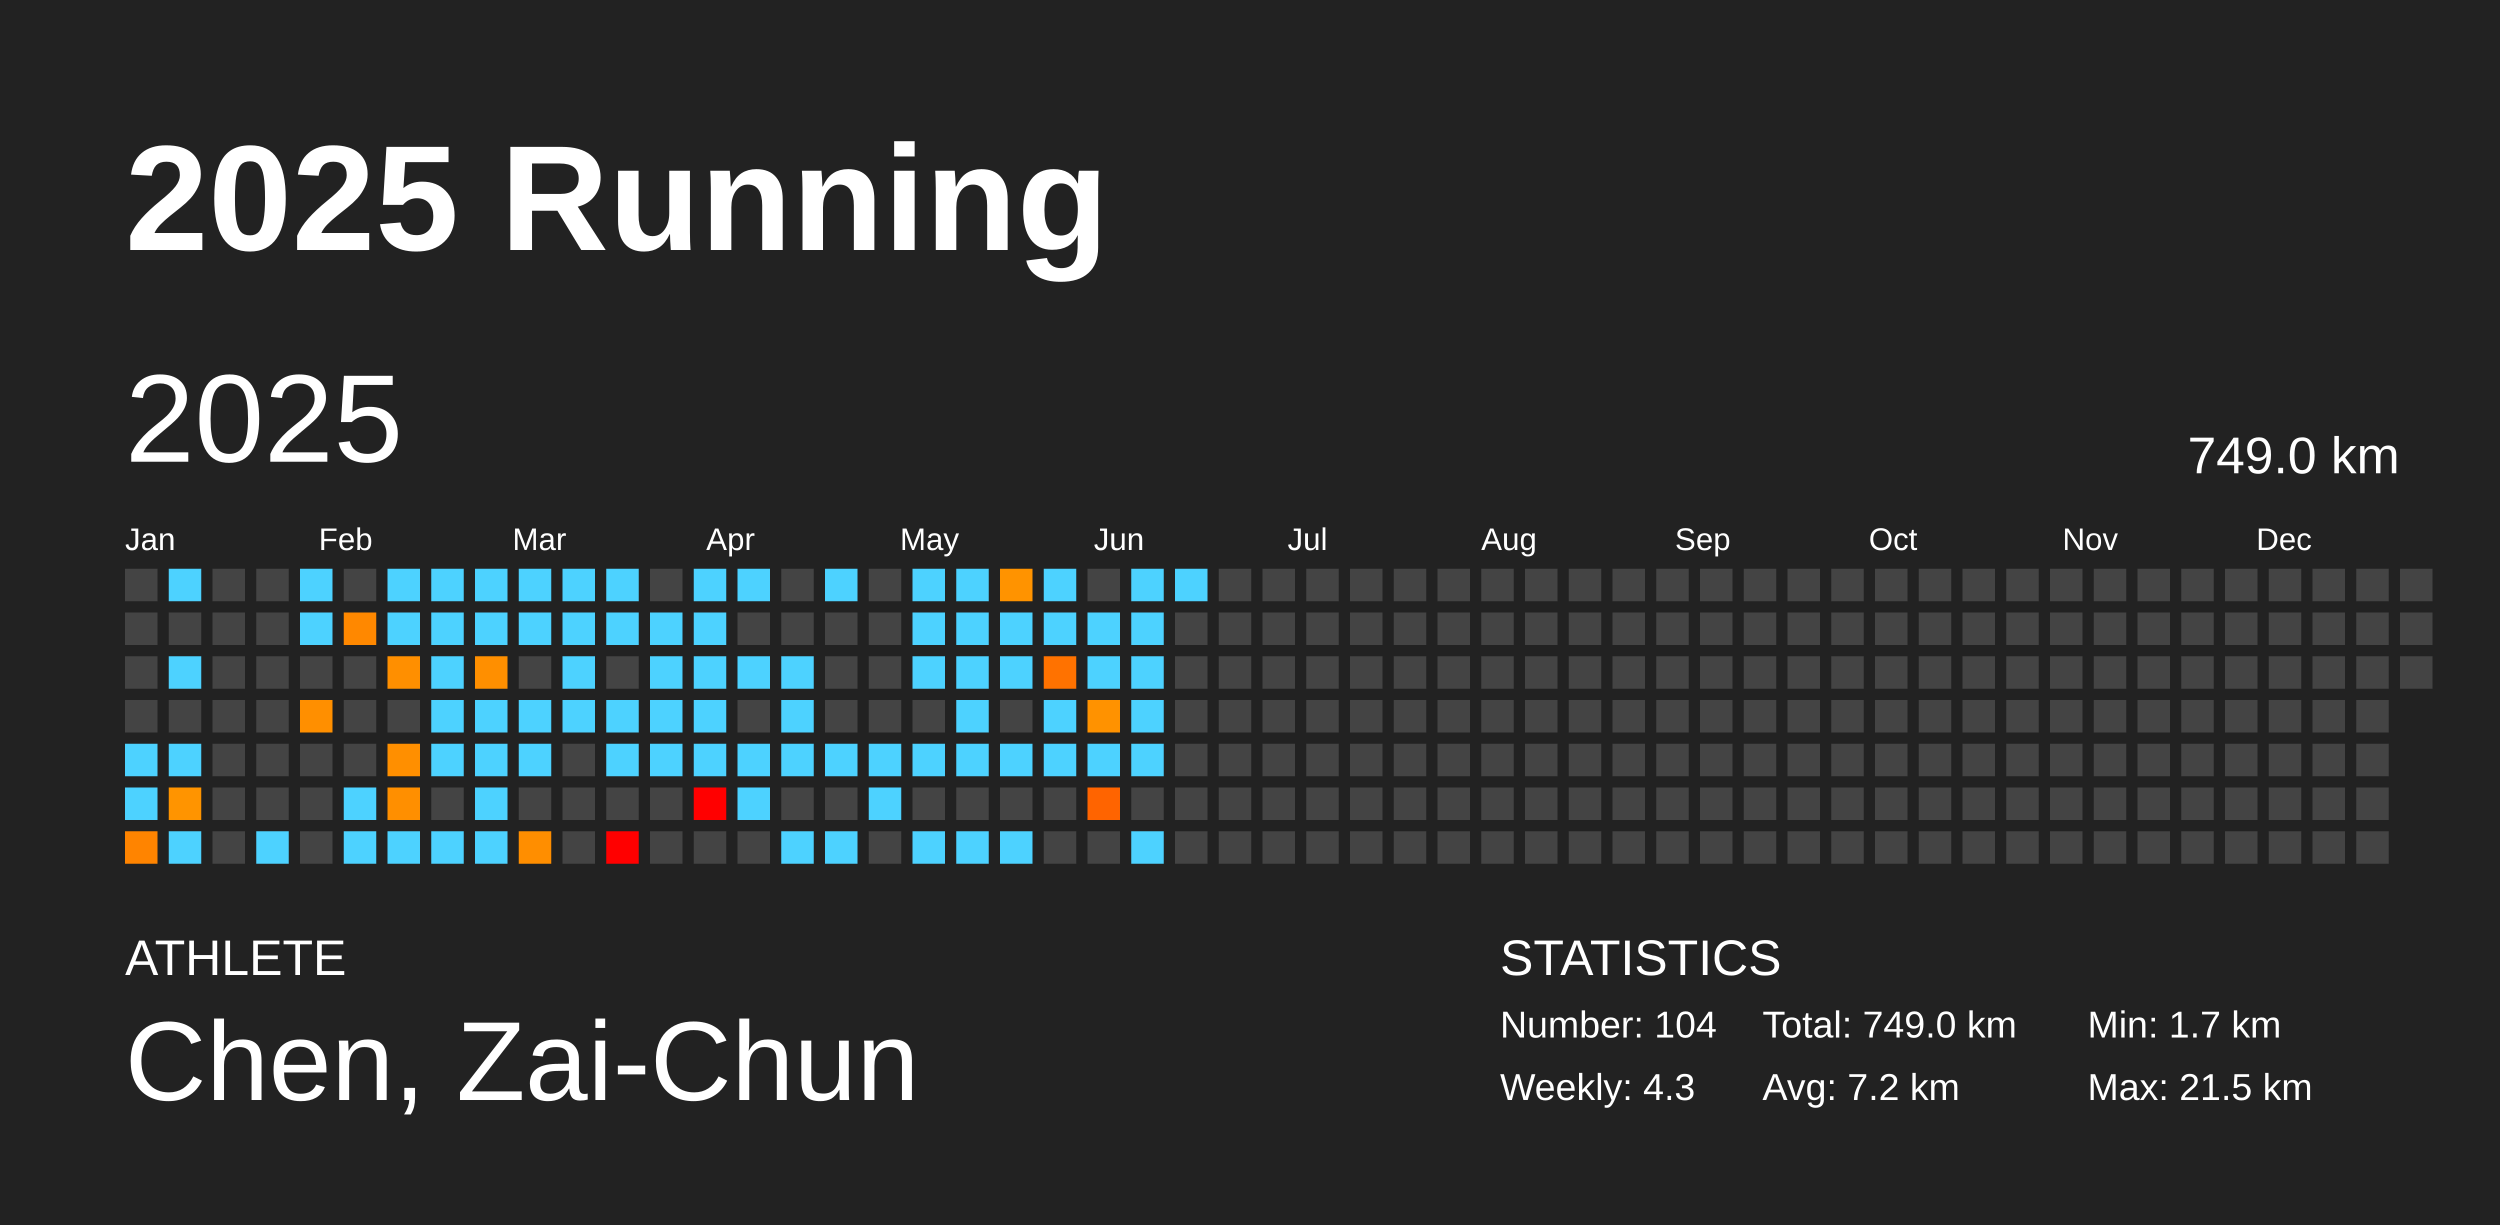
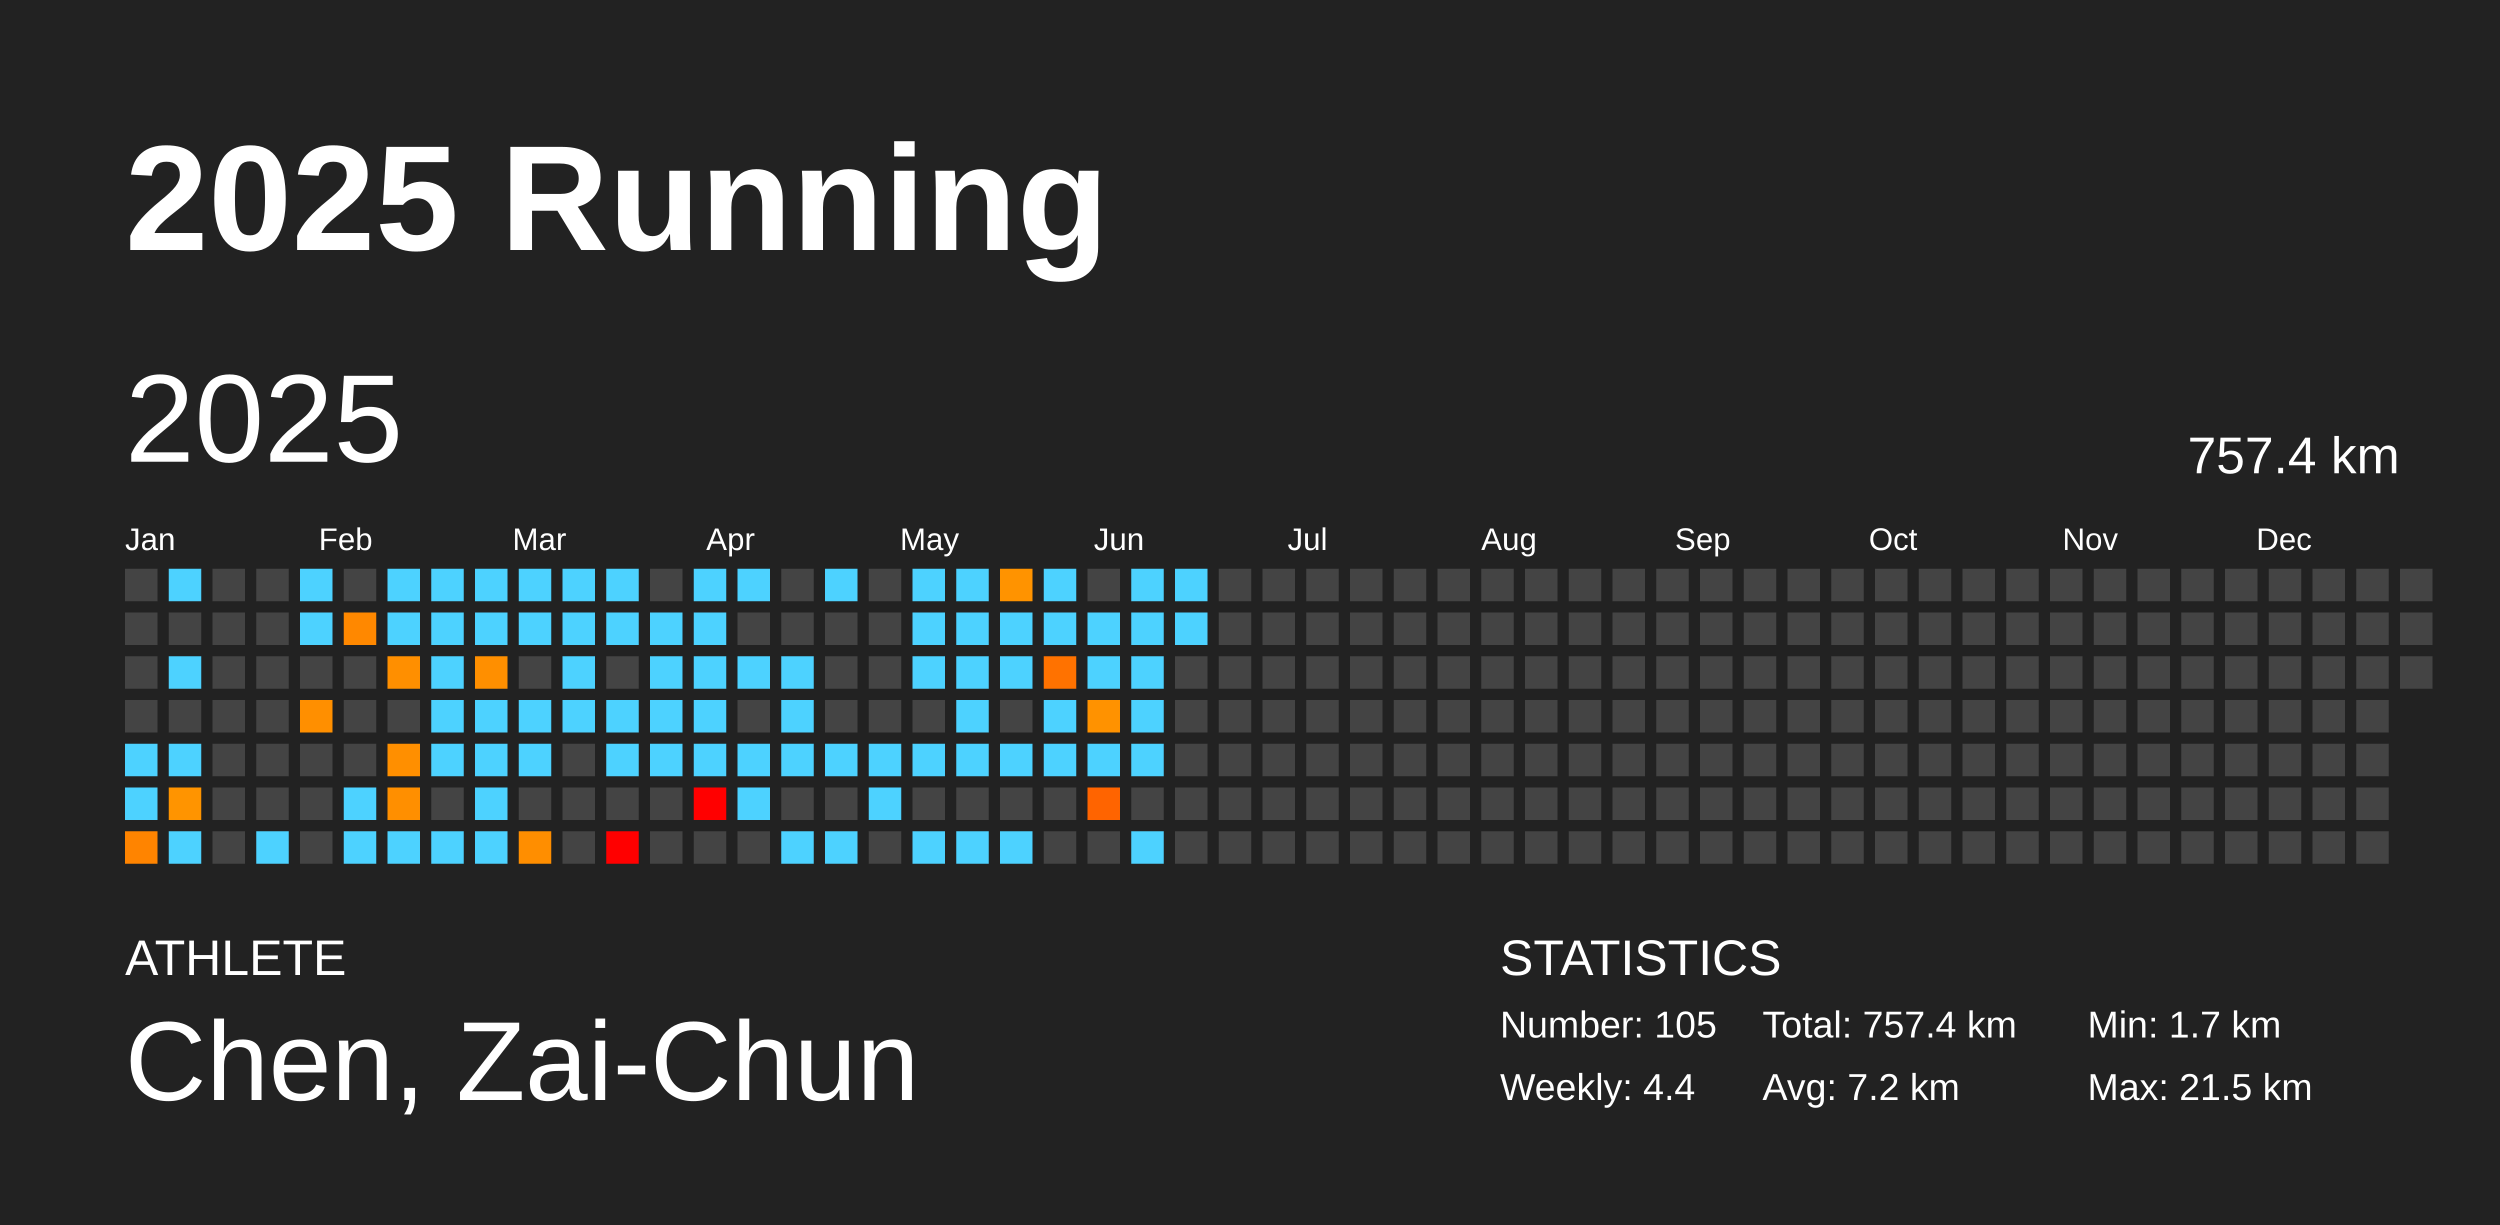
<svg xmlns="http://www.w3.org/2000/svg" baseProfile="full" height="98mm" version="1.1" viewBox="0,0,200,98" width="200mm">
  <defs />
  <rect fill="#222222" height="98" width="200" x="0" y="0" />
  <text fill="#FFFFFF" style="font-size:12px; font-family:Arial; font-weight:bold;" x="10" y="20">2025 Running</text>
  <text fill="#FFFFFF" style="font-size:4px; font-family:Arial" x="10" y="78">ATHLETE</text>
  <text fill="#FFFFFF" style="font-size:9px; font-family:Arial" x="10" y="88">Chen, Zai-Chun</text>
  <text fill="#FFFFFF" style="font-size:4px; font-family:Arial" x="120" y="78">STATISTICS</text>
-   <text fill="#FFFFFF" style="font-size:3px; font-family:Arial" x="120" y="83">Number: 104</text>
-   <text fill="#FFFFFF" style="font-size:3px; font-family:Arial" x="120" y="88">Weekly: 4.3</text>
-   <text fill="#FFFFFF" style="font-size:3px; font-family:Arial" x="141" y="83">Total: 749.0 km</text>
+   <text fill="#FFFFFF" style="font-size:3px; font-family:Arial" x="120" y="83">Number: 105</text>
+   <text fill="#FFFFFF" style="font-size:3px; font-family:Arial" x="120" y="88">Weekly: 4.4</text>
+   <text fill="#FFFFFF" style="font-size:3px; font-family:Arial" x="141" y="83">Total: 757.4 km</text>
  <text fill="#FFFFFF" style="font-size:3px; font-family:Arial" x="141" y="88">Avg: 7.2 km</text>
  <text fill="#FFFFFF" style="font-size:3px; font-family:Arial" x="167" y="83">Min: 1.7 km</text>
  <text fill="#FFFFFF" style="font-size:3px; font-family:Arial" x="167" y="88">Max: 21.5 km</text>
  <text dominant-baseline="hanging" fill="#FFFFFF" style="font-size:10.0px; font-family:Arial;" x="10" y="30">2025</text>
-   <text dominant-baseline="hanging" fill="#FFFFFF" style="font-size:4.125px; font-family:Arial;" x="175" y="35">749.0 km</text>
+   <text dominant-baseline="hanging" fill="#FFFFFF" style="font-size:4.125px; font-family:Arial;" x="175" y="35">757.4 km</text>
  <text fill="#FFFFFF" style="font-size:2.5px; font-family:Arial" x="10.0" y="44">Jan</text>
  <text fill="#FFFFFF" style="font-size:2.5px; font-family:Arial" x="25.5" y="44">Feb</text>
  <text fill="#FFFFFF" style="font-size:2.5px; font-family:Arial" x="41.0" y="44">Mar</text>
  <text fill="#FFFFFF" style="font-size:2.5px; font-family:Arial" x="56.5" y="44">Apr</text>
  <text fill="#FFFFFF" style="font-size:2.5px; font-family:Arial" x="72.0" y="44">May</text>
  <text fill="#FFFFFF" style="font-size:2.5px; font-family:Arial" x="87.5" y="44">Jun</text>
  <text fill="#FFFFFF" style="font-size:2.5px; font-family:Arial" x="103.0" y="44">Jul</text>
  <text fill="#FFFFFF" style="font-size:2.5px; font-family:Arial" x="118.5" y="44">Aug</text>
  <text fill="#FFFFFF" style="font-size:2.5px; font-family:Arial" x="134.0" y="44">Sep</text>
  <text fill="#FFFFFF" style="font-size:2.5px; font-family:Arial" x="149.5" y="44">Oct</text>
  <text fill="#FFFFFF" style="font-size:2.5px; font-family:Arial" x="165.0" y="44">Nov</text>
  <text fill="#FFFFFF" style="font-size:2.5px; font-family:Arial" x="180.5" y="44">Dec</text>
  <rect fill="#444444" height="2.6" width="2.6" x="10.0" y="45.5" />
  <rect fill="#444444" height="2.6" width="2.6" x="10.0" y="49.0" />
  <rect fill="#444444" height="2.6" width="2.6" x="10.0" y="52.5" />
  <rect fill="#444444" height="2.6" width="2.6" x="10.0" y="56.0" />
  <rect fill="#4dd2ff" height="2.6" width="2.6" x="10.0" y="59.5" />
  <rect fill="#4dd2ff" height="2.6" width="2.6" x="10.0" y="63.0" />
  <rect fill="#ff8400" height="2.6" width="2.6" x="10.0" y="66.5" />
  <rect fill="#4dd2ff" height="2.6" width="2.6" x="13.5" y="45.5" />
  <rect fill="#444444" height="2.6" width="2.6" x="13.5" y="49.0" />
  <rect fill="#4dd2ff" height="2.6" width="2.6" x="13.5" y="52.5" />
  <rect fill="#444444" height="2.6" width="2.6" x="13.5" y="56.0" />
  <rect fill="#4dd2ff" height="2.6" width="2.6" x="13.5" y="59.5" />
  <rect fill="#ff9400" height="2.6" width="2.6" x="13.5" y="63.0" />
  <rect fill="#4dd2ff" height="2.6" width="2.6" x="13.5" y="66.5" />
  <rect fill="#444444" height="2.6" width="2.6" x="17.0" y="45.5" />
  <rect fill="#444444" height="2.6" width="2.6" x="17.0" y="49.0" />
  <rect fill="#444444" height="2.6" width="2.6" x="17.0" y="52.5" />
  <rect fill="#444444" height="2.6" width="2.6" x="17.0" y="56.0" />
  <rect fill="#444444" height="2.6" width="2.6" x="17.0" y="59.5" />
  <rect fill="#444444" height="2.6" width="2.6" x="17.0" y="63.0" />
  <rect fill="#444444" height="2.6" width="2.6" x="17.0" y="66.5" />
  <rect fill="#444444" height="2.6" width="2.6" x="20.5" y="45.5" />
  <rect fill="#444444" height="2.6" width="2.6" x="20.5" y="49.0" />
  <rect fill="#444444" height="2.6" width="2.6" x="20.5" y="52.5" />
  <rect fill="#444444" height="2.6" width="2.6" x="20.5" y="56.0" />
  <rect fill="#444444" height="2.6" width="2.6" x="20.5" y="59.5" />
  <rect fill="#444444" height="2.6" width="2.6" x="20.5" y="63.0" />
  <rect fill="#4dd2ff" height="2.6" width="2.6" x="20.5" y="66.5" />
  <rect fill="#4dd2ff" height="2.6" width="2.6" x="24.0" y="45.5" />
  <rect fill="#4dd2ff" height="2.6" width="2.6" x="24.0" y="49.0" />
  <rect fill="#444444" height="2.6" width="2.6" x="24.0" y="52.5" />
  <rect fill="#ff8f00" height="2.6" width="2.6" x="24.0" y="56.0" />
  <rect fill="#444444" height="2.6" width="2.6" x="24.0" y="59.5" />
  <rect fill="#444444" height="2.6" width="2.6" x="24.0" y="63.0" />
  <rect fill="#444444" height="2.6" width="2.6" x="24.0" y="66.5" />
  <rect fill="#444444" height="2.6" width="2.6" x="27.5" y="45.5" />
  <rect fill="#ff8800" height="2.6" width="2.6" x="27.5" y="49.0" />
  <rect fill="#444444" height="2.6" width="2.6" x="27.5" y="52.5" />
  <rect fill="#444444" height="2.6" width="2.6" x="27.5" y="56.0" />
  <rect fill="#444444" height="2.6" width="2.6" x="27.5" y="59.5" />
  <rect fill="#4dd2ff" height="2.6" width="2.6" x="27.5" y="63.0" />
  <rect fill="#4dd2ff" height="2.6" width="2.6" x="27.5" y="66.5" />
  <rect fill="#4dd2ff" height="2.6" width="2.6" x="31.0" y="45.5" />
  <rect fill="#4dd2ff" height="2.6" width="2.6" x="31.0" y="49.0" />
  <rect fill="#ff8f00" height="2.6" width="2.6" x="31.0" y="52.5" />
  <rect fill="#444444" height="2.6" width="2.6" x="31.0" y="56.0" />
  <rect fill="#ff8f00" height="2.6" width="2.6" x="31.0" y="59.5" />
  <rect fill="#ff8f00" height="2.6" width="2.6" x="31.0" y="63.0" />
  <rect fill="#4dd2ff" height="2.6" width="2.6" x="31.0" y="66.5" />
  <rect fill="#4dd2ff" height="2.6" width="2.6" x="34.5" y="45.5" />
  <rect fill="#4dd2ff" height="2.6" width="2.6" x="34.5" y="49.0" />
  <rect fill="#4dd2ff" height="2.6" width="2.6" x="34.5" y="52.5" />
  <rect fill="#4dd2ff" height="2.6" width="2.6" x="34.5" y="56.0" />
  <rect fill="#4dd2ff" height="2.6" width="2.6" x="34.5" y="59.5" />
  <rect fill="#444444" height="2.6" width="2.6" x="34.5" y="63.0" />
  <rect fill="#4dd2ff" height="2.6" width="2.6" x="34.5" y="66.5" />
  <rect fill="#4dd2ff" height="2.6" width="2.6" x="38.0" y="45.5" />
  <rect fill="#4dd2ff" height="2.6" width="2.6" x="38.0" y="49.0" />
  <rect fill="#ff8f00" height="2.6" width="2.6" x="38.0" y="52.5" />
  <rect fill="#4dd2ff" height="2.6" width="2.6" x="38.0" y="56.0" />
  <rect fill="#4dd2ff" height="2.6" width="2.6" x="38.0" y="59.5" />
  <rect fill="#4dd2ff" height="2.6" width="2.6" x="38.0" y="63.0" />
  <rect fill="#4dd2ff" height="2.6" width="2.6" x="38.0" y="66.5" />
  <rect fill="#4dd2ff" height="2.6" width="2.6" x="41.5" y="45.5" />
  <rect fill="#4dd2ff" height="2.6" width="2.6" x="41.5" y="49.0" />
  <rect fill="#444444" height="2.6" width="2.6" x="41.5" y="52.5" />
  <rect fill="#4dd2ff" height="2.6" width="2.6" x="41.5" y="56.0" />
  <rect fill="#4dd2ff" height="2.6" width="2.6" x="41.5" y="59.5" />
  <rect fill="#444444" height="2.6" width="2.6" x="41.5" y="63.0" />
  <rect fill="#ff8e00" height="2.6" width="2.6" x="41.5" y="66.5" />
  <rect fill="#4dd2ff" height="2.6" width="2.6" x="45.0" y="45.5" />
  <rect fill="#4dd2ff" height="2.6" width="2.6" x="45.0" y="49.0" />
  <rect fill="#4dd2ff" height="2.6" width="2.6" x="45.0" y="52.5" />
  <rect fill="#4dd2ff" height="2.6" width="2.6" x="45.0" y="56.0" />
  <rect fill="#444444" height="2.6" width="2.6" x="45.0" y="59.5" />
  <rect fill="#444444" height="2.6" width="2.6" x="45.0" y="63.0" />
  <rect fill="#444444" height="2.6" width="2.6" x="45.0" y="66.5" />
  <rect fill="#4dd2ff" height="2.6" width="2.6" x="48.5" y="45.5" />
  <rect fill="#4dd2ff" height="2.6" width="2.6" x="48.5" y="49.0" />
  <rect fill="#444444" height="2.6" width="2.6" x="48.5" y="52.5" />
  <rect fill="#4dd2ff" height="2.6" width="2.6" x="48.5" y="56.0" />
  <rect fill="#4dd2ff" height="2.6" width="2.6" x="48.5" y="59.5" />
  <rect fill="#444444" height="2.6" width="2.6" x="48.5" y="63.0" />
  <rect fill="red" height="2.6" width="2.6" x="48.5" y="66.5" />
  <rect fill="#444444" height="2.6" width="2.6" x="52.0" y="45.5" />
  <rect fill="#4dd2ff" height="2.6" width="2.6" x="52.0" y="49.0" />
  <rect fill="#4dd2ff" height="2.6" width="2.6" x="52.0" y="52.5" />
  <rect fill="#4dd2ff" height="2.6" width="2.6" x="52.0" y="56.0" />
  <rect fill="#4dd2ff" height="2.6" width="2.6" x="52.0" y="59.5" />
  <rect fill="#444444" height="2.6" width="2.6" x="52.0" y="63.0" />
  <rect fill="#444444" height="2.6" width="2.6" x="52.0" y="66.5" />
  <rect fill="#4dd2ff" height="2.6" width="2.6" x="55.5" y="45.5" />
  <rect fill="#4dd2ff" height="2.6" width="2.6" x="55.5" y="49.0" />
  <rect fill="#4dd2ff" height="2.6" width="2.6" x="55.5" y="52.5" />
  <rect fill="#4dd2ff" height="2.6" width="2.6" x="55.5" y="56.0" />
  <rect fill="#4dd2ff" height="2.6" width="2.6" x="55.5" y="59.5" />
  <rect fill="red" height="2.6" width="2.6" x="55.5" y="63.0" />
  <rect fill="#444444" height="2.6" width="2.6" x="55.5" y="66.5" />
  <rect fill="#4dd2ff" height="2.6" width="2.6" x="59.0" y="45.5" />
  <rect fill="#444444" height="2.6" width="2.6" x="59.0" y="49.0" />
  <rect fill="#4dd2ff" height="2.6" width="2.6" x="59.0" y="52.5" />
  <rect fill="#444444" height="2.6" width="2.6" x="59.0" y="56.0" />
  <rect fill="#4dd2ff" height="2.6" width="2.6" x="59.0" y="59.5" />
  <rect fill="#4dd2ff" height="2.6" width="2.6" x="59.0" y="63.0" />
  <rect fill="#444444" height="2.6" width="2.6" x="59.0" y="66.5" />
  <rect fill="#444444" height="2.6" width="2.6" x="62.5" y="45.5" />
  <rect fill="#444444" height="2.6" width="2.6" x="62.5" y="49.0" />
  <rect fill="#4dd2ff" height="2.6" width="2.6" x="62.5" y="52.5" />
  <rect fill="#4dd2ff" height="2.6" width="2.6" x="62.5" y="56.0" />
  <rect fill="#4dd2ff" height="2.6" width="2.6" x="62.5" y="59.5" />
  <rect fill="#444444" height="2.6" width="2.6" x="62.5" y="63.0" />
  <rect fill="#4dd2ff" height="2.6" width="2.6" x="62.5" y="66.5" />
  <rect fill="#4dd2ff" height="2.6" width="2.6" x="66.0" y="45.5" />
  <rect fill="#444444" height="2.6" width="2.6" x="66.0" y="49.0" />
  <rect fill="#444444" height="2.6" width="2.6" x="66.0" y="52.5" />
  <rect fill="#444444" height="2.6" width="2.6" x="66.0" y="56.0" />
  <rect fill="#4dd2ff" height="2.6" width="2.6" x="66.0" y="59.5" />
  <rect fill="#444444" height="2.6" width="2.6" x="66.0" y="63.0" />
  <rect fill="#4dd2ff" height="2.6" width="2.6" x="66.0" y="66.5" />
  <rect fill="#444444" height="2.6" width="2.6" x="69.5" y="45.5" />
  <rect fill="#444444" height="2.6" width="2.6" x="69.5" y="49.0" />
  <rect fill="#444444" height="2.6" width="2.6" x="69.5" y="52.5" />
  <rect fill="#444444" height="2.6" width="2.6" x="69.5" y="56.0" />
  <rect fill="#4dd2ff" height="2.6" width="2.6" x="69.5" y="59.5" />
  <rect fill="#4dd2ff" height="2.6" width="2.6" x="69.5" y="63.0" />
  <rect fill="#444444" height="2.6" width="2.6" x="69.5" y="66.5" />
  <rect fill="#4dd2ff" height="2.6" width="2.6" x="73.0" y="45.5" />
  <rect fill="#4dd2ff" height="2.6" width="2.6" x="73.0" y="49.0" />
  <rect fill="#4dd2ff" height="2.6" width="2.6" x="73.0" y="52.5" />
  <rect fill="#444444" height="2.6" width="2.6" x="73.0" y="56.0" />
  <rect fill="#4dd2ff" height="2.6" width="2.6" x="73.0" y="59.5" />
  <rect fill="#444444" height="2.6" width="2.6" x="73.0" y="63.0" />
  <rect fill="#4dd2ff" height="2.6" width="2.6" x="73.0" y="66.5" />
  <rect fill="#4dd2ff" height="2.6" width="2.6" x="76.5" y="45.5" />
  <rect fill="#4dd2ff" height="2.6" width="2.6" x="76.5" y="49.0" />
  <rect fill="#4dd2ff" height="2.6" width="2.6" x="76.5" y="52.5" />
  <rect fill="#4dd2ff" height="2.6" width="2.6" x="76.5" y="56.0" />
  <rect fill="#4dd2ff" height="2.6" width="2.6" x="76.5" y="59.5" />
  <rect fill="#444444" height="2.6" width="2.6" x="76.5" y="63.0" />
  <rect fill="#4dd2ff" height="2.6" width="2.6" x="76.5" y="66.5" />
  <rect fill="#ff9300" height="2.6" width="2.6" x="80.0" y="45.5" />
  <rect fill="#4dd2ff" height="2.6" width="2.6" x="80.0" y="49.0" />
  <rect fill="#4dd2ff" height="2.6" width="2.6" x="80.0" y="52.5" />
  <rect fill="#444444" height="2.6" width="2.6" x="80.0" y="56.0" />
  <rect fill="#4dd2ff" height="2.6" width="2.6" x="80.0" y="59.5" />
  <rect fill="#444444" height="2.6" width="2.6" x="80.0" y="63.0" />
  <rect fill="#4dd2ff" height="2.6" width="2.6" x="80.0" y="66.5" />
  <rect fill="#4dd2ff" height="2.6" width="2.6" x="83.5" y="45.5" />
  <rect fill="#4dd2ff" height="2.6" width="2.6" x="83.5" y="49.0" />
  <rect fill="#ff7200" height="2.6" width="2.6" x="83.5" y="52.5" />
  <rect fill="#4dd2ff" height="2.6" width="2.6" x="83.5" y="56.0" />
  <rect fill="#4dd2ff" height="2.6" width="2.6" x="83.5" y="59.5" />
  <rect fill="#444444" height="2.6" width="2.6" x="83.5" y="63.0" />
  <rect fill="#444444" height="2.6" width="2.6" x="83.5" y="66.5" />
  <rect fill="#444444" height="2.6" width="2.6" x="87.0" y="45.5" />
  <rect fill="#4dd2ff" height="2.6" width="2.6" x="87.0" y="49.0" />
  <rect fill="#4dd2ff" height="2.6" width="2.6" x="87.0" y="52.5" />
  <rect fill="#ff9200" height="2.6" width="2.6" x="87.0" y="56.0" />
  <rect fill="#4dd2ff" height="2.6" width="2.6" x="87.0" y="59.5" />
  <rect fill="#ff6400" height="2.6" width="2.6" x="87.0" y="63.0" />
  <rect fill="#444444" height="2.6" width="2.6" x="87.0" y="66.5" />
  <rect fill="#4dd2ff" height="2.6" width="2.6" x="90.5" y="45.5" />
  <rect fill="#4dd2ff" height="2.6" width="2.6" x="90.5" y="49.0" />
  <rect fill="#4dd2ff" height="2.6" width="2.6" x="90.5" y="52.5" />
  <rect fill="#4dd2ff" height="2.6" width="2.6" x="90.5" y="56.0" />
  <rect fill="#4dd2ff" height="2.6" width="2.6" x="90.5" y="59.5" />
  <rect fill="#444444" height="2.6" width="2.6" x="90.5" y="63.0" />
  <rect fill="#4dd2ff" height="2.6" width="2.6" x="90.5" y="66.5" />
  <rect fill="#4dd2ff" height="2.6" width="2.6" x="94.0" y="45.5" />
-   <rect fill="#444444" height="2.6" width="2.6" x="94.0" y="49.0" />
+   <rect fill="#4dd2ff" height="2.6" width="2.6" x="94.0" y="49.0" />
  <rect fill="#444444" height="2.6" width="2.6" x="94.0" y="52.5" />
  <rect fill="#444444" height="2.6" width="2.6" x="94.0" y="56.0" />
  <rect fill="#444444" height="2.6" width="2.6" x="94.0" y="59.5" />
  <rect fill="#444444" height="2.6" width="2.6" x="94.0" y="63.0" />
  <rect fill="#444444" height="2.6" width="2.6" x="94.0" y="66.5" />
  <rect fill="#444444" height="2.6" width="2.6" x="97.5" y="45.5" />
  <rect fill="#444444" height="2.6" width="2.6" x="97.5" y="49.0" />
  <rect fill="#444444" height="2.6" width="2.6" x="97.5" y="52.5" />
  <rect fill="#444444" height="2.6" width="2.6" x="97.5" y="56.0" />
  <rect fill="#444444" height="2.6" width="2.6" x="97.5" y="59.5" />
  <rect fill="#444444" height="2.6" width="2.6" x="97.5" y="63.0" />
  <rect fill="#444444" height="2.6" width="2.6" x="97.5" y="66.5" />
  <rect fill="#444444" height="2.6" width="2.6" x="101.0" y="45.5" />
  <rect fill="#444444" height="2.6" width="2.6" x="101.0" y="49.0" />
  <rect fill="#444444" height="2.6" width="2.6" x="101.0" y="52.5" />
  <rect fill="#444444" height="2.6" width="2.6" x="101.0" y="56.0" />
  <rect fill="#444444" height="2.6" width="2.6" x="101.0" y="59.5" />
  <rect fill="#444444" height="2.6" width="2.6" x="101.0" y="63.0" />
  <rect fill="#444444" height="2.6" width="2.6" x="101.0" y="66.5" />
  <rect fill="#444444" height="2.6" width="2.6" x="104.5" y="45.5" />
  <rect fill="#444444" height="2.6" width="2.6" x="104.5" y="49.0" />
  <rect fill="#444444" height="2.6" width="2.6" x="104.5" y="52.5" />
  <rect fill="#444444" height="2.6" width="2.6" x="104.5" y="56.0" />
  <rect fill="#444444" height="2.6" width="2.6" x="104.5" y="59.5" />
  <rect fill="#444444" height="2.6" width="2.6" x="104.5" y="63.0" />
  <rect fill="#444444" height="2.6" width="2.6" x="104.5" y="66.5" />
  <rect fill="#444444" height="2.6" width="2.6" x="108.0" y="45.5" />
  <rect fill="#444444" height="2.6" width="2.6" x="108.0" y="49.0" />
  <rect fill="#444444" height="2.6" width="2.6" x="108.0" y="52.5" />
  <rect fill="#444444" height="2.6" width="2.6" x="108.0" y="56.0" />
  <rect fill="#444444" height="2.6" width="2.6" x="108.0" y="59.5" />
  <rect fill="#444444" height="2.6" width="2.6" x="108.0" y="63.0" />
  <rect fill="#444444" height="2.6" width="2.6" x="108.0" y="66.5" />
  <rect fill="#444444" height="2.6" width="2.6" x="111.5" y="45.5" />
  <rect fill="#444444" height="2.6" width="2.6" x="111.5" y="49.0" />
  <rect fill="#444444" height="2.6" width="2.6" x="111.5" y="52.5" />
  <rect fill="#444444" height="2.6" width="2.6" x="111.5" y="56.0" />
  <rect fill="#444444" height="2.6" width="2.6" x="111.5" y="59.5" />
  <rect fill="#444444" height="2.6" width="2.6" x="111.5" y="63.0" />
  <rect fill="#444444" height="2.6" width="2.6" x="111.5" y="66.5" />
  <rect fill="#444444" height="2.6" width="2.6" x="115.0" y="45.5" />
  <rect fill="#444444" height="2.6" width="2.6" x="115.0" y="49.0" />
  <rect fill="#444444" height="2.6" width="2.6" x="115.0" y="52.5" />
  <rect fill="#444444" height="2.6" width="2.6" x="115.0" y="56.0" />
  <rect fill="#444444" height="2.6" width="2.6" x="115.0" y="59.5" />
  <rect fill="#444444" height="2.6" width="2.6" x="115.0" y="63.0" />
  <rect fill="#444444" height="2.6" width="2.6" x="115.0" y="66.5" />
  <rect fill="#444444" height="2.6" width="2.6" x="118.5" y="45.5" />
  <rect fill="#444444" height="2.6" width="2.6" x="118.5" y="49.0" />
  <rect fill="#444444" height="2.6" width="2.6" x="118.5" y="52.5" />
  <rect fill="#444444" height="2.6" width="2.6" x="118.5" y="56.0" />
  <rect fill="#444444" height="2.6" width="2.6" x="118.5" y="59.5" />
  <rect fill="#444444" height="2.6" width="2.6" x="118.5" y="63.0" />
  <rect fill="#444444" height="2.6" width="2.6" x="118.5" y="66.5" />
  <rect fill="#444444" height="2.6" width="2.6" x="122.0" y="45.5" />
  <rect fill="#444444" height="2.6" width="2.6" x="122.0" y="49.0" />
  <rect fill="#444444" height="2.6" width="2.6" x="122.0" y="52.5" />
  <rect fill="#444444" height="2.6" width="2.6" x="122.0" y="56.0" />
  <rect fill="#444444" height="2.6" width="2.6" x="122.0" y="59.5" />
  <rect fill="#444444" height="2.6" width="2.6" x="122.0" y="63.0" />
  <rect fill="#444444" height="2.6" width="2.6" x="122.0" y="66.5" />
  <rect fill="#444444" height="2.6" width="2.6" x="125.5" y="45.5" />
  <rect fill="#444444" height="2.6" width="2.6" x="125.5" y="49.0" />
  <rect fill="#444444" height="2.6" width="2.6" x="125.5" y="52.5" />
  <rect fill="#444444" height="2.6" width="2.6" x="125.5" y="56.0" />
  <rect fill="#444444" height="2.6" width="2.6" x="125.5" y="59.5" />
  <rect fill="#444444" height="2.6" width="2.6" x="125.5" y="63.0" />
  <rect fill="#444444" height="2.6" width="2.6" x="125.5" y="66.5" />
  <rect fill="#444444" height="2.6" width="2.6" x="129.0" y="45.5" />
  <rect fill="#444444" height="2.6" width="2.6" x="129.0" y="49.0" />
  <rect fill="#444444" height="2.6" width="2.6" x="129.0" y="52.5" />
  <rect fill="#444444" height="2.6" width="2.6" x="129.0" y="56.0" />
  <rect fill="#444444" height="2.6" width="2.6" x="129.0" y="59.5" />
  <rect fill="#444444" height="2.6" width="2.6" x="129.0" y="63.0" />
  <rect fill="#444444" height="2.6" width="2.6" x="129.0" y="66.5" />
  <rect fill="#444444" height="2.6" width="2.6" x="132.5" y="45.5" />
  <rect fill="#444444" height="2.6" width="2.6" x="132.5" y="49.0" />
  <rect fill="#444444" height="2.6" width="2.6" x="132.5" y="52.5" />
  <rect fill="#444444" height="2.6" width="2.6" x="132.5" y="56.0" />
  <rect fill="#444444" height="2.6" width="2.6" x="132.5" y="59.5" />
  <rect fill="#444444" height="2.6" width="2.6" x="132.5" y="63.0" />
  <rect fill="#444444" height="2.6" width="2.6" x="132.5" y="66.5" />
  <rect fill="#444444" height="2.6" width="2.6" x="136.0" y="45.5" />
  <rect fill="#444444" height="2.6" width="2.6" x="136.0" y="49.0" />
  <rect fill="#444444" height="2.6" width="2.6" x="136.0" y="52.5" />
  <rect fill="#444444" height="2.6" width="2.6" x="136.0" y="56.0" />
  <rect fill="#444444" height="2.6" width="2.6" x="136.0" y="59.5" />
  <rect fill="#444444" height="2.6" width="2.6" x="136.0" y="63.0" />
  <rect fill="#444444" height="2.6" width="2.6" x="136.0" y="66.5" />
  <rect fill="#444444" height="2.6" width="2.6" x="139.5" y="45.5" />
  <rect fill="#444444" height="2.6" width="2.6" x="139.5" y="49.0" />
  <rect fill="#444444" height="2.6" width="2.6" x="139.5" y="52.5" />
  <rect fill="#444444" height="2.6" width="2.6" x="139.5" y="56.0" />
  <rect fill="#444444" height="2.6" width="2.6" x="139.5" y="59.5" />
  <rect fill="#444444" height="2.6" width="2.6" x="139.5" y="63.0" />
  <rect fill="#444444" height="2.6" width="2.6" x="139.5" y="66.5" />
  <rect fill="#444444" height="2.6" width="2.6" x="143.0" y="45.5" />
  <rect fill="#444444" height="2.6" width="2.6" x="143.0" y="49.0" />
  <rect fill="#444444" height="2.6" width="2.6" x="143.0" y="52.5" />
  <rect fill="#444444" height="2.6" width="2.6" x="143.0" y="56.0" />
  <rect fill="#444444" height="2.6" width="2.6" x="143.0" y="59.5" />
  <rect fill="#444444" height="2.6" width="2.6" x="143.0" y="63.0" />
  <rect fill="#444444" height="2.6" width="2.6" x="143.0" y="66.5" />
  <rect fill="#444444" height="2.6" width="2.6" x="146.5" y="45.5" />
  <rect fill="#444444" height="2.6" width="2.6" x="146.5" y="49.0" />
  <rect fill="#444444" height="2.6" width="2.6" x="146.5" y="52.5" />
  <rect fill="#444444" height="2.6" width="2.6" x="146.5" y="56.0" />
  <rect fill="#444444" height="2.6" width="2.6" x="146.5" y="59.5" />
  <rect fill="#444444" height="2.6" width="2.6" x="146.5" y="63.0" />
  <rect fill="#444444" height="2.6" width="2.6" x="146.5" y="66.5" />
  <rect fill="#444444" height="2.6" width="2.6" x="150.0" y="45.5" />
  <rect fill="#444444" height="2.6" width="2.6" x="150.0" y="49.0" />
  <rect fill="#444444" height="2.6" width="2.6" x="150.0" y="52.5" />
  <rect fill="#444444" height="2.6" width="2.6" x="150.0" y="56.0" />
  <rect fill="#444444" height="2.6" width="2.6" x="150.0" y="59.5" />
  <rect fill="#444444" height="2.6" width="2.6" x="150.0" y="63.0" />
  <rect fill="#444444" height="2.6" width="2.6" x="150.0" y="66.5" />
  <rect fill="#444444" height="2.6" width="2.6" x="153.5" y="45.5" />
  <rect fill="#444444" height="2.6" width="2.6" x="153.5" y="49.0" />
  <rect fill="#444444" height="2.6" width="2.6" x="153.5" y="52.5" />
  <rect fill="#444444" height="2.6" width="2.6" x="153.5" y="56.0" />
  <rect fill="#444444" height="2.6" width="2.6" x="153.5" y="59.5" />
  <rect fill="#444444" height="2.6" width="2.6" x="153.5" y="63.0" />
  <rect fill="#444444" height="2.6" width="2.6" x="153.5" y="66.5" />
  <rect fill="#444444" height="2.6" width="2.6" x="157.0" y="45.5" />
  <rect fill="#444444" height="2.6" width="2.6" x="157.0" y="49.0" />
  <rect fill="#444444" height="2.6" width="2.6" x="157.0" y="52.5" />
  <rect fill="#444444" height="2.6" width="2.6" x="157.0" y="56.0" />
  <rect fill="#444444" height="2.6" width="2.6" x="157.0" y="59.5" />
  <rect fill="#444444" height="2.6" width="2.6" x="157.0" y="63.0" />
  <rect fill="#444444" height="2.6" width="2.6" x="157.0" y="66.5" />
  <rect fill="#444444" height="2.6" width="2.6" x="160.5" y="45.5" />
  <rect fill="#444444" height="2.6" width="2.6" x="160.5" y="49.0" />
  <rect fill="#444444" height="2.6" width="2.6" x="160.5" y="52.5" />
  <rect fill="#444444" height="2.6" width="2.6" x="160.5" y="56.0" />
  <rect fill="#444444" height="2.6" width="2.6" x="160.5" y="59.5" />
  <rect fill="#444444" height="2.6" width="2.6" x="160.5" y="63.0" />
  <rect fill="#444444" height="2.6" width="2.6" x="160.5" y="66.5" />
  <rect fill="#444444" height="2.6" width="2.6" x="164.0" y="45.5" />
  <rect fill="#444444" height="2.6" width="2.6" x="164.0" y="49.0" />
  <rect fill="#444444" height="2.6" width="2.6" x="164.0" y="52.5" />
  <rect fill="#444444" height="2.6" width="2.6" x="164.0" y="56.0" />
  <rect fill="#444444" height="2.6" width="2.6" x="164.0" y="59.5" />
  <rect fill="#444444" height="2.6" width="2.6" x="164.0" y="63.0" />
  <rect fill="#444444" height="2.6" width="2.6" x="164.0" y="66.5" />
  <rect fill="#444444" height="2.6" width="2.6" x="167.5" y="45.5" />
  <rect fill="#444444" height="2.6" width="2.6" x="167.5" y="49.0" />
  <rect fill="#444444" height="2.6" width="2.6" x="167.5" y="52.5" />
  <rect fill="#444444" height="2.6" width="2.6" x="167.5" y="56.0" />
  <rect fill="#444444" height="2.6" width="2.6" x="167.5" y="59.5" />
  <rect fill="#444444" height="2.6" width="2.6" x="167.5" y="63.0" />
  <rect fill="#444444" height="2.6" width="2.6" x="167.5" y="66.5" />
  <rect fill="#444444" height="2.6" width="2.6" x="171.0" y="45.5" />
  <rect fill="#444444" height="2.6" width="2.6" x="171.0" y="49.0" />
  <rect fill="#444444" height="2.6" width="2.6" x="171.0" y="52.5" />
  <rect fill="#444444" height="2.6" width="2.6" x="171.0" y="56.0" />
  <rect fill="#444444" height="2.6" width="2.6" x="171.0" y="59.5" />
  <rect fill="#444444" height="2.6" width="2.6" x="171.0" y="63.0" />
  <rect fill="#444444" height="2.6" width="2.6" x="171.0" y="66.5" />
  <rect fill="#444444" height="2.6" width="2.6" x="174.5" y="45.5" />
  <rect fill="#444444" height="2.6" width="2.6" x="174.5" y="49.0" />
  <rect fill="#444444" height="2.6" width="2.6" x="174.5" y="52.5" />
  <rect fill="#444444" height="2.6" width="2.6" x="174.5" y="56.0" />
  <rect fill="#444444" height="2.6" width="2.6" x="174.5" y="59.5" />
  <rect fill="#444444" height="2.6" width="2.6" x="174.5" y="63.0" />
  <rect fill="#444444" height="2.6" width="2.6" x="174.5" y="66.5" />
  <rect fill="#444444" height="2.6" width="2.6" x="178.0" y="45.5" />
  <rect fill="#444444" height="2.6" width="2.6" x="178.0" y="49.0" />
  <rect fill="#444444" height="2.6" width="2.6" x="178.0" y="52.5" />
  <rect fill="#444444" height="2.6" width="2.6" x="178.0" y="56.0" />
  <rect fill="#444444" height="2.6" width="2.6" x="178.0" y="59.5" />
  <rect fill="#444444" height="2.6" width="2.6" x="178.0" y="63.0" />
  <rect fill="#444444" height="2.6" width="2.6" x="178.0" y="66.5" />
  <rect fill="#444444" height="2.6" width="2.6" x="181.5" y="45.5" />
  <rect fill="#444444" height="2.6" width="2.6" x="181.5" y="49.0" />
  <rect fill="#444444" height="2.6" width="2.6" x="181.5" y="52.5" />
  <rect fill="#444444" height="2.6" width="2.6" x="181.5" y="56.0" />
  <rect fill="#444444" height="2.6" width="2.6" x="181.5" y="59.5" />
  <rect fill="#444444" height="2.6" width="2.6" x="181.5" y="63.0" />
  <rect fill="#444444" height="2.6" width="2.6" x="181.5" y="66.5" />
  <rect fill="#444444" height="2.6" width="2.6" x="185.0" y="45.5" />
  <rect fill="#444444" height="2.6" width="2.6" x="185.0" y="49.0" />
  <rect fill="#444444" height="2.6" width="2.6" x="185.0" y="52.5" />
  <rect fill="#444444" height="2.6" width="2.6" x="185.0" y="56.0" />
  <rect fill="#444444" height="2.6" width="2.6" x="185.0" y="59.5" />
  <rect fill="#444444" height="2.6" width="2.6" x="185.0" y="63.0" />
  <rect fill="#444444" height="2.6" width="2.6" x="185.0" y="66.5" />
  <rect fill="#444444" height="2.6" width="2.6" x="188.5" y="45.5" />
  <rect fill="#444444" height="2.6" width="2.6" x="188.5" y="49.0" />
  <rect fill="#444444" height="2.6" width="2.6" x="188.5" y="52.5" />
  <rect fill="#444444" height="2.6" width="2.6" x="188.5" y="56.0" />
  <rect fill="#444444" height="2.6" width="2.6" x="188.5" y="59.5" />
  <rect fill="#444444" height="2.6" width="2.6" x="188.5" y="63.0" />
  <rect fill="#444444" height="2.6" width="2.6" x="188.5" y="66.5" />
  <rect fill="#444444" height="2.6" width="2.6" x="192.0" y="45.5" />
  <rect fill="#444444" height="2.6" width="2.6" x="192.0" y="49.0" />
  <rect fill="#444444" height="2.6" width="2.6" x="192.0" y="52.5" />
</svg>
